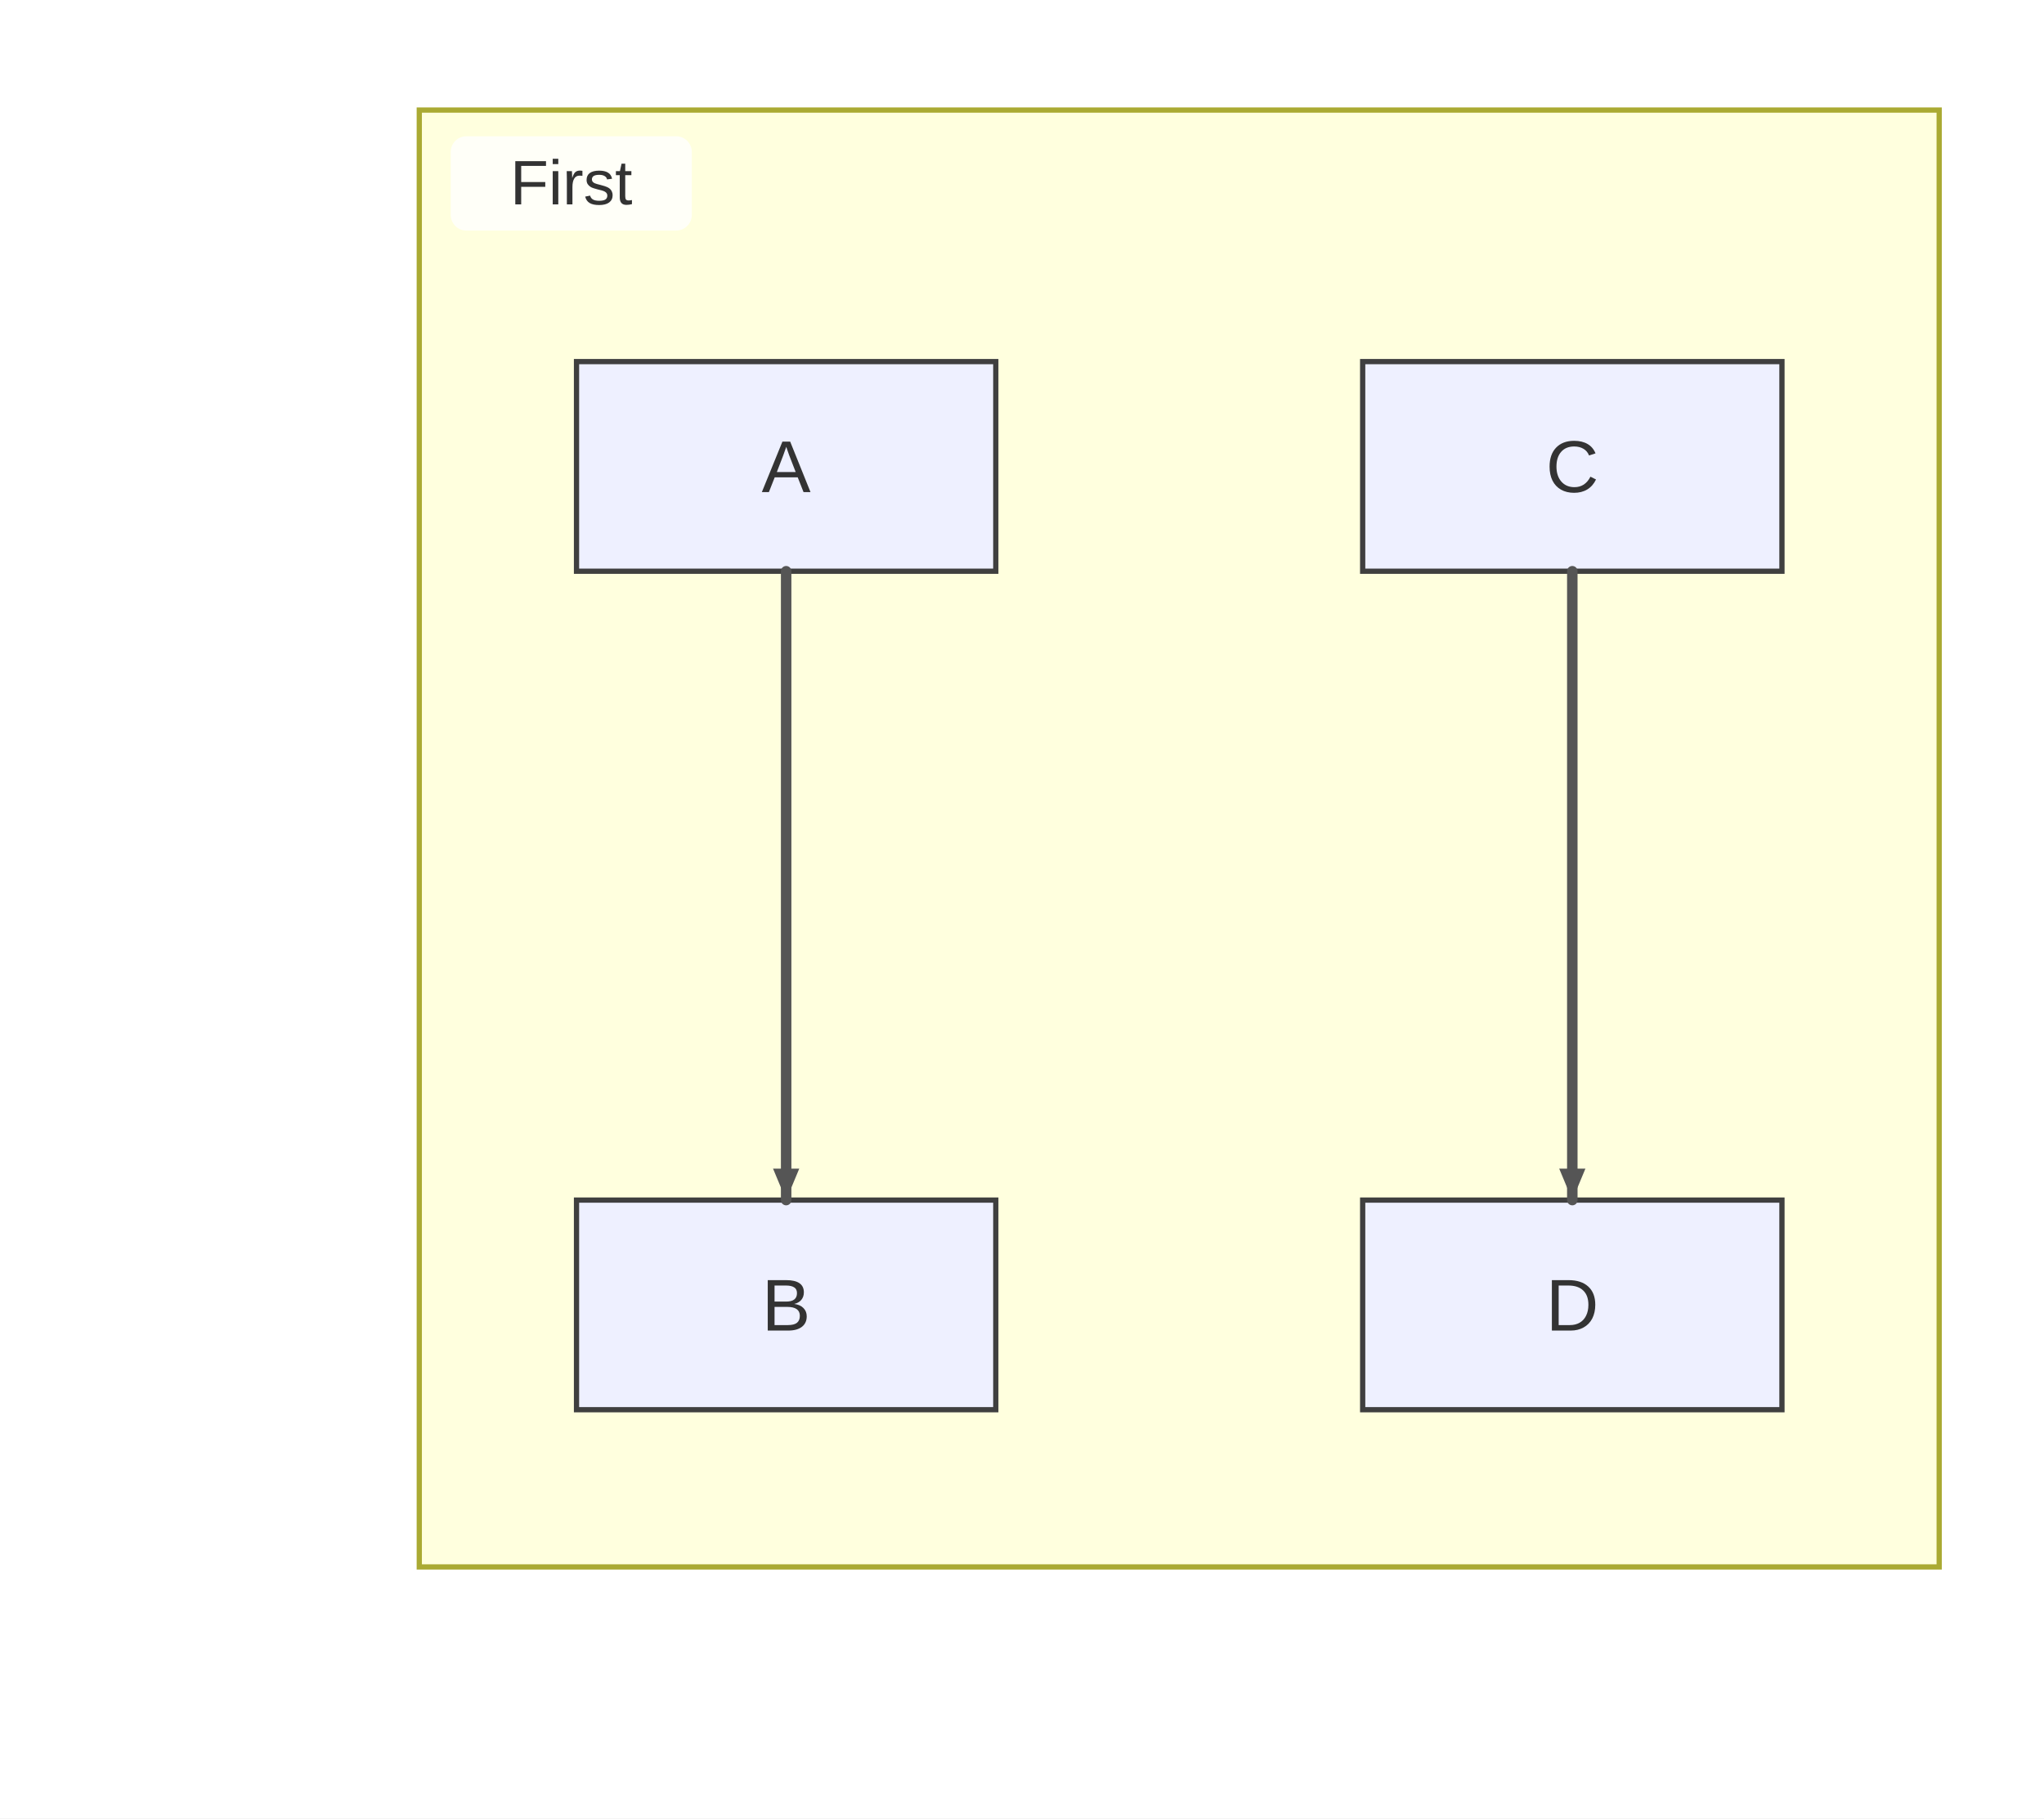
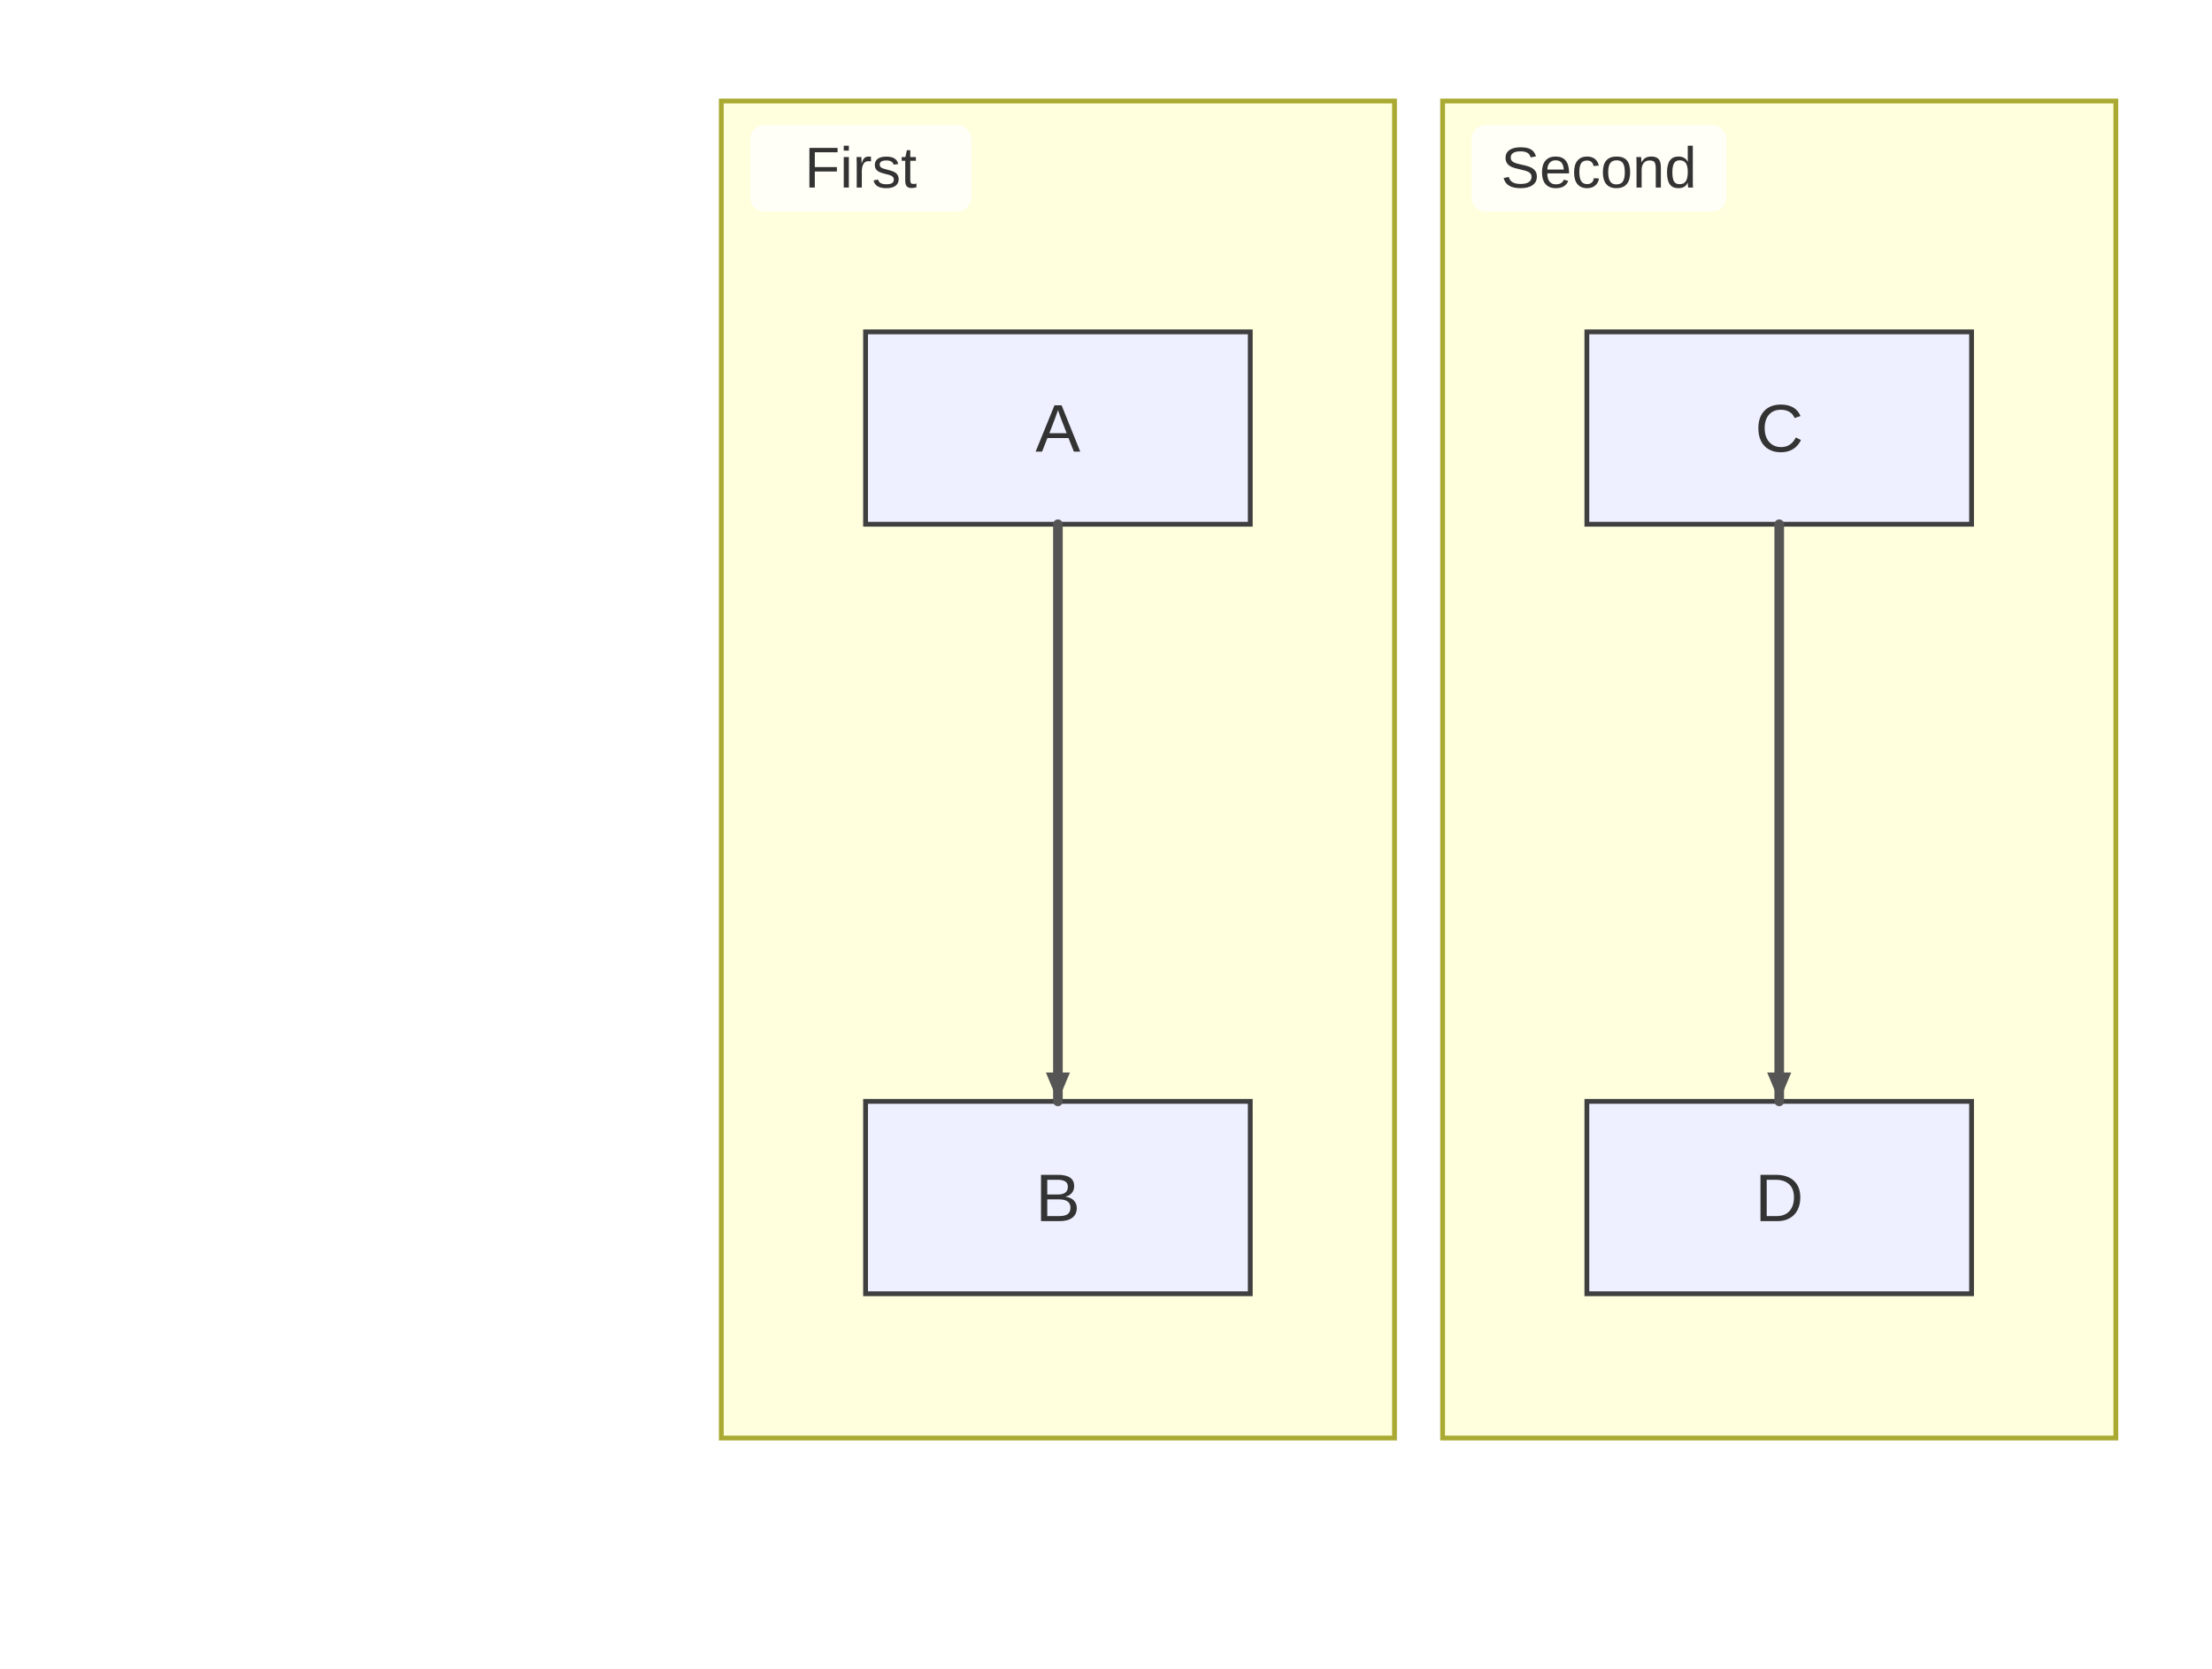
- <svg xmlns="http://www.w3.org/2000/svg" width="390" height="347" viewBox="0 0 390 347">
-   <rect x="0" y="0" width="390" height="347" fill="#ffffff" />
+ <svg xmlns="http://www.w3.org/2000/svg" width="460" height="347" viewBox="0 0 460 347">
+   <rect x="0" y="0" width="460" height="347" fill="#ffffff" />
  <style>
    .node-shape { fill: #eef0ff; stroke: #3f3f3f; stroke-width: 1px; }
    .node-label { fill: #333; font-family: Arial, sans-serif; font-size: 14px; }
    .edge-path { stroke: #555555; stroke-width: 2px; fill: none; }
    .edge-label-bg { fill: rgba(232,232,232, 0.8); opacity: 0.5; }
    .edge-label-text { fill: #333; font-family: Arial, sans-serif; font-size: 12px; }
    .edge-marker { stroke: #555555; }
    .edge-marker-fill { fill: #555555; }

    /* Basic stroke dash animation used by flowchart link animation presets */
    @keyframes dash { to { stroke-dashoffset: -1000; } }

    /* Cluster (flowchart + sequence blocks) */
    .cluster-bg { fill: #ffffde; }
    .cluster-border { fill: none; stroke: #aaaa33; stroke-width: 1px; }
    .cluster-title-bg { fill: rgba(255,255,255,0.8); }
    .cluster-label-text { fill: #333; font-family: Arial, sans-serif; font-size: 12px; }

    /* Notes */
    .note { fill: #fff5ad; stroke: #aaaa33; stroke-width: 1px; }
    .note-text { fill: #333; font-family: Arial, sans-serif; font-size: 12px; }

    /* Sequence-specific add-ons (safe for flowcharts too) */
    .actor-rect { fill: #eaeaea; stroke: #666; stroke-width: 1.5px; }
    .actor-label { fill: #111; font-family: Arial, sans-serif; font-size: 16px; }
    .lifeline { stroke: #999; stroke-width: 1px; }
    .activation { fill: #f4f4f4; stroke: #666; stroke-width: 1px; }
    .msg-line { stroke: #333; stroke-width: 1.5px; fill: none; }
    .msg-line.dotted { stroke-dasharray: 2 2; }
    .msg-line.thick { stroke-width: 3px; }
    .openhead { fill: none; stroke: #333; stroke-width: 1.5px; }
    .crosshead path { stroke: #333; stroke-width: 1.5px; }
    .msg-label { fill: #333; font-family: Arial, sans-serif; font-size: 12px; dominant-baseline: middle; }
    .msg-label-bg { fill: #ffffff; stroke: #cccccc; stroke-width: 1px; rx: 3; }

    /* State overlays */
    .lane-divider { stroke: #aaaaaa; stroke-width: 1px; stroke-dasharray: 4 3; }
    .end-double { stroke: #3f3f3f; stroke-width: 1px; fill: none; }
  </style>
  <defs>
    <marker id="arrow" viewBox="0 0 11 11" markerWidth="11" markerHeight="11" refX="11" refY="6" orient="auto" markerUnits="userSpaceOnUse">
      <path d="M0,0 L0,11 L11,6 z" fill="#555555" />
    </marker>
    <marker id="circle-marker" viewBox="0 0 9 9" markerWidth="9" markerHeight="9" refX="4.5" refY="4.5" orient="auto" markerUnits="userSpaceOnUse">
      <circle cx="4.5" cy="4.5" r="4.5" fill="#555555" />
    </marker>
    <marker id="cross-marker" viewBox="0 0 12 12" markerWidth="12" markerHeight="12" refX="6" refY="6" orient="auto" markerUnits="userSpaceOnUse">
      <path d="M1.5,1.5 L10.5,10.5 M10.5,1.5 L1.5,10.5" stroke="#555555" stroke-width="2.25" />
    </marker>
  </defs>
  <g class="subgraph-bg">
-     <g class="cluster-bg-layer" transform="translate(80,21)">
-       <rect class="cluster-bg" x="0" y="0" width="290" height="278" rx="0" />
+     <g class="cluster-bg-layer" transform="translate(150,21)">
+       <rect class="cluster-bg" x="0" y="0" width="140" height="278" rx="0" />
+     </g>
+     <g class="cluster-bg-layer" transform="translate(300,21)">
+       <rect class="cluster-bg" x="0" y="0" width="140" height="278" rx="0" />
    </g>
  </g>
  <g id="A">
-     <rect class="node-shape" x="110" y="69" width="80" height="40" rx="0" ry="0" />
-     <text class="node-label" x="150" y="93.9" text-anchor="middle">A</text>
+     <rect class="node-shape" x="180" y="69" width="80" height="40" rx="0" ry="0" />
+     <text class="node-label" x="220" y="93.9" text-anchor="middle">A</text>
  </g>
  <g id="B">
-     <rect class="node-shape" x="110" y="229" width="80" height="40" rx="0" ry="0" />
-     <text class="node-label" x="150" y="253.9" text-anchor="middle">B</text>
+     <rect class="node-shape" x="180" y="229" width="80" height="40" rx="0" ry="0" />
+     <text class="node-label" x="220" y="253.9" text-anchor="middle">B</text>
  </g>
  <g id="C">
-     <rect class="node-shape" x="260" y="69" width="80" height="40" rx="0" ry="0" />
-     <text class="node-label" x="300" y="93.9" text-anchor="middle">C</text>
+     <rect class="node-shape" x="330" y="69" width="80" height="40" rx="0" ry="0" />
+     <text class="node-label" x="370" y="93.9" text-anchor="middle">C</text>
  </g>
  <g id="D">
-     <rect class="node-shape" x="260" y="229" width="80" height="40" rx="0" ry="0" />
-     <text class="node-label" x="300" y="253.9" text-anchor="middle">D</text>
+     <rect class="node-shape" x="330" y="229" width="80" height="40" rx="0" ry="0" />
+     <text class="node-label" x="370" y="253.9" text-anchor="middle">D</text>
  </g>
  <g>
-     <path class="edge-path" d="M150,109 L150,119 C150,131 150,213 150,219 L150,229" stroke-linecap="round" stroke-linejoin="round" />
-     <path d="M150,229 L147.5,223 L152.5,223 Z" fill="#555555" />
+     <path class="edge-path" d="M220,109 L220,119 C220,131 220,213 220,219 L220,229" stroke-linecap="round" stroke-linejoin="round" />
+     <path d="M220,229 L217.5,223 L222.5,223 Z" fill="#555555" />
  </g>
  <g>
-     <path class="edge-path" d="M300,109 L300,119 C300,131 300,213 300,219 L300,229" stroke-linecap="round" stroke-linejoin="round" />
-     <path d="M300,229 L297.5,223 L302.5,223 Z" fill="#555555" />
+     <path class="edge-path" d="M370,109 L370,119 C370,131 370,213 370,219 L370,229" stroke-linecap="round" stroke-linejoin="round" />
+     <path d="M370,229 L367.5,223 L372.5,223 Z" fill="#555555" />
  </g>
-   <g class="cluster-overlay" transform="translate(80,21)">
-     <rect class="cluster-border" x="0" y="0" width="290" height="278" rx="0" />
+   <g class="cluster-overlay" transform="translate(150,21)">
+     <rect class="cluster-border" x="0" y="0" width="140" height="278" rx="0" />
    <rect class="cluster-title-bg" x="6" y="5" width="46" height="18" rx="3" />
    <text class="cluster-label-text" x="29" y="18" text-anchor="middle">First</text>
  </g>
+   <g class="cluster-overlay" transform="translate(300,21)">
+     <rect class="cluster-border" x="0" y="0" width="140" height="278" rx="0" />
+     <rect class="cluster-title-bg" x="6" y="5" width="53" height="18" rx="3" />
+     <text class="cluster-label-text" x="32.5" y="18" text-anchor="middle">Second</text>
+   </g>
</svg>
